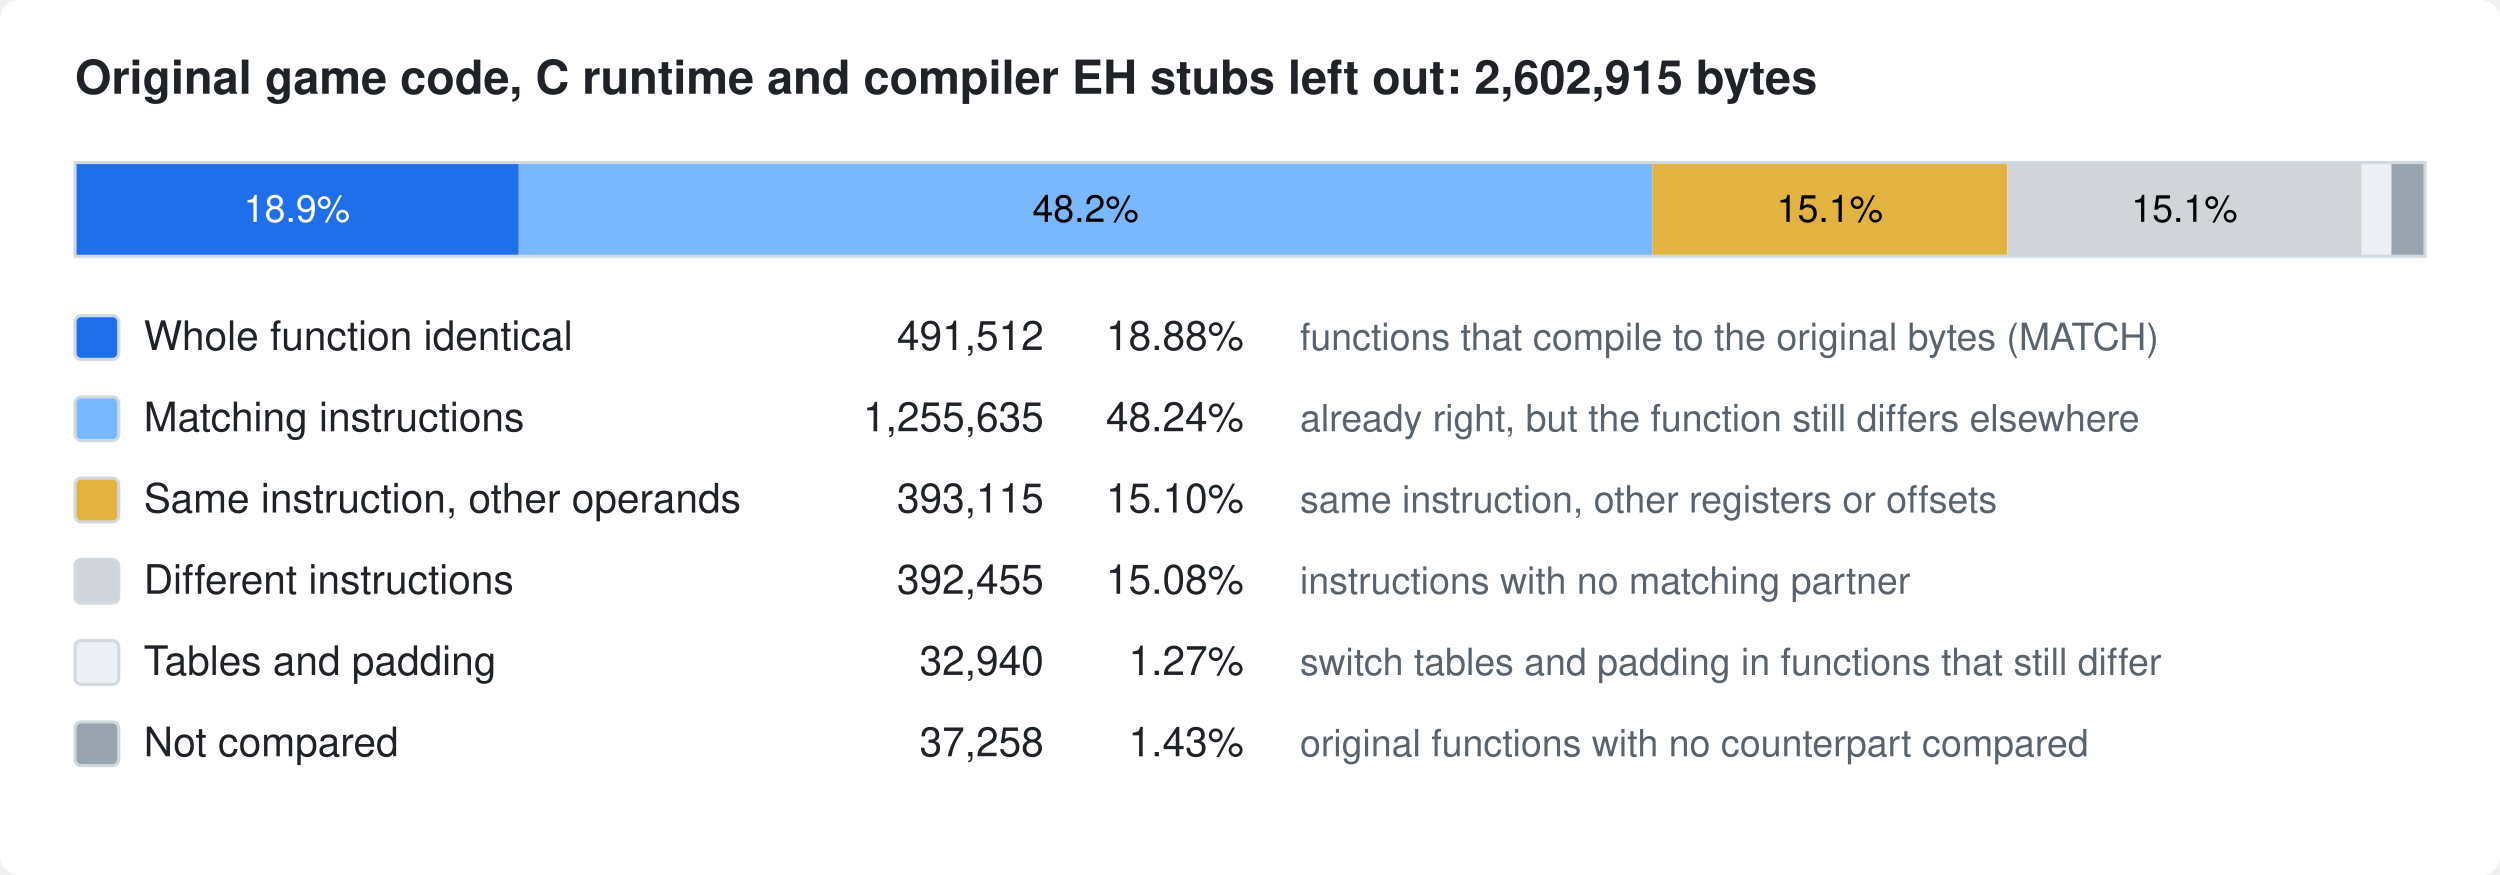
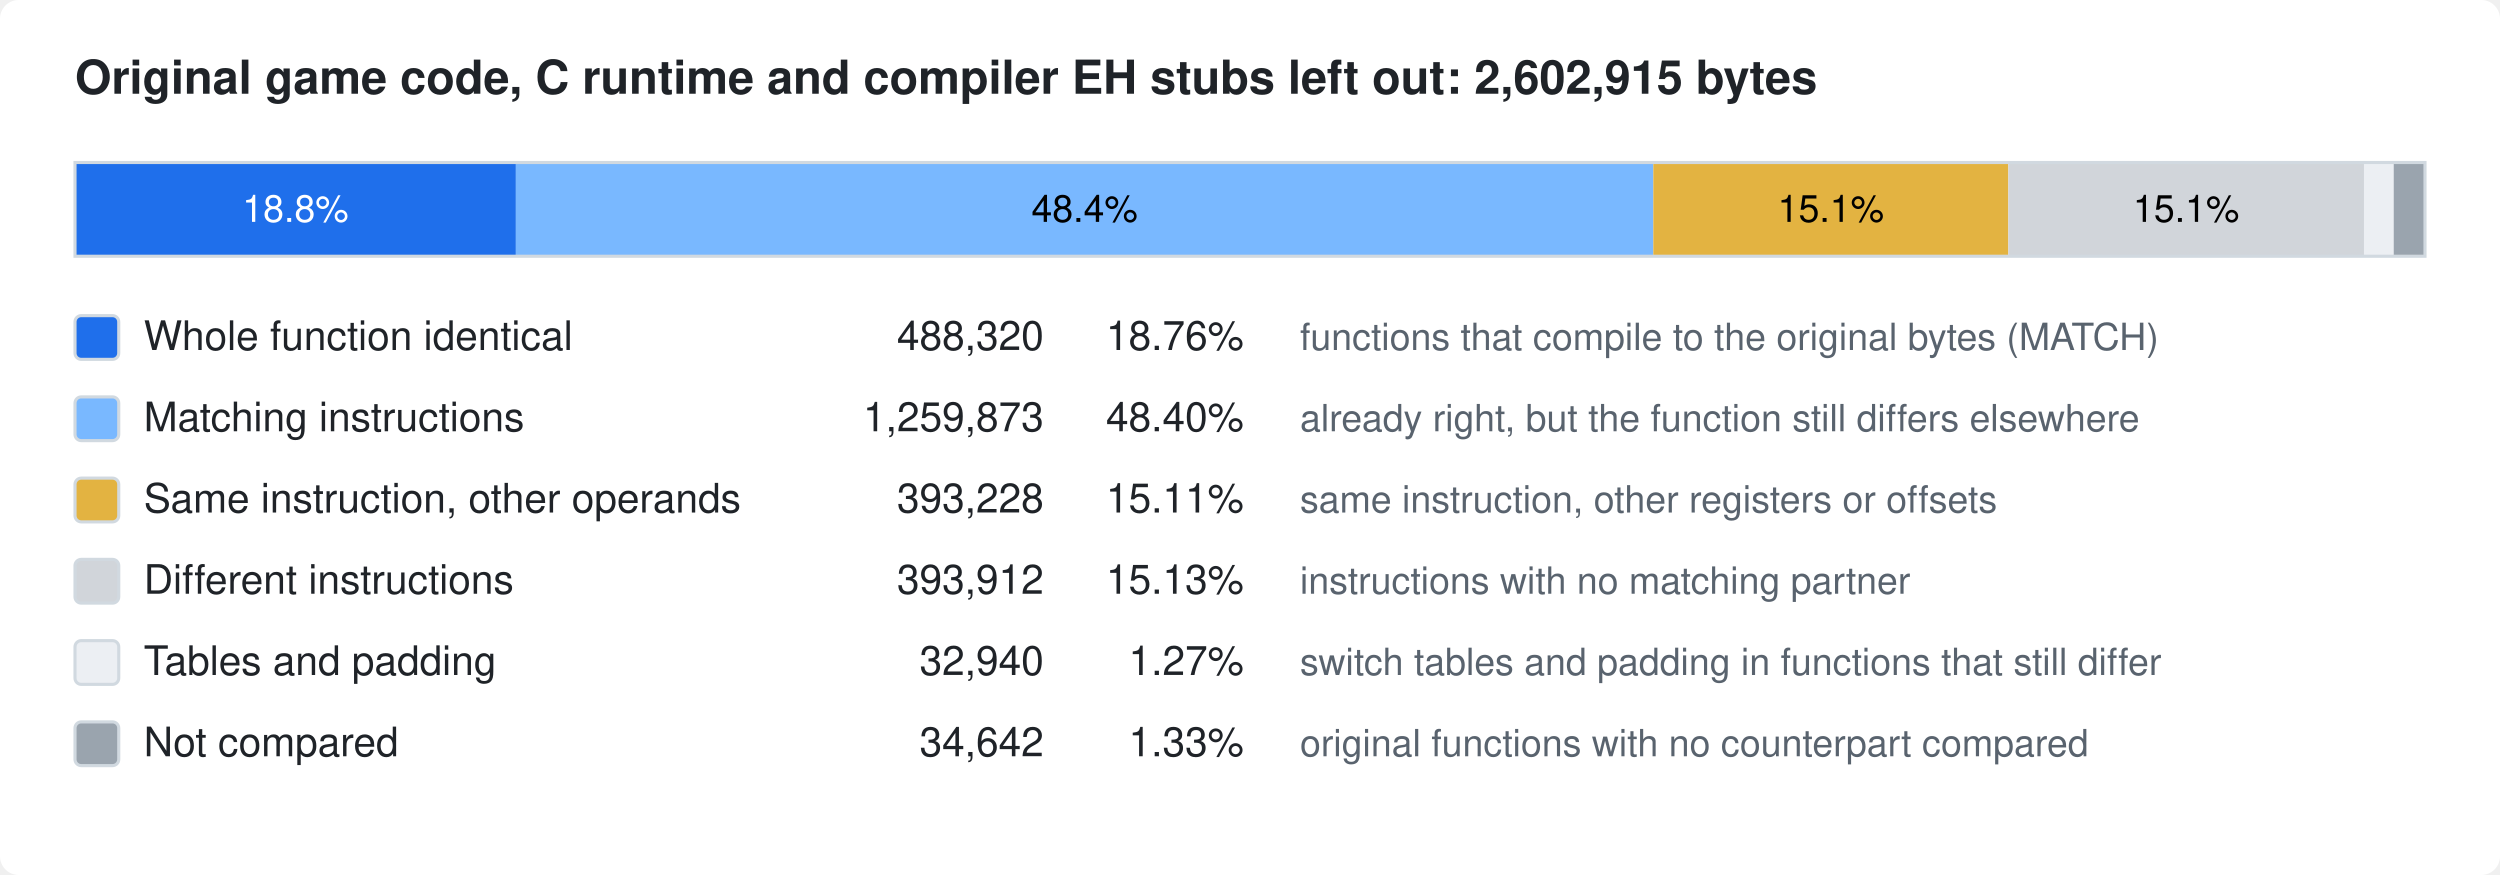
<svg xmlns="http://www.w3.org/2000/svg" width="800" height="280" viewBox="0 0 800 280" font-family="system-ui, -apple-system, Segoe UI, Helvetica, Arial, sans-serif">
  <rect width="800" height="280" rx="6" fill="#ffffff" />
  <text x="24" y="30" font-size="15" font-weight="600" fill="#1f2328">Original game code, C runtime and compiler EH stubs left out: 2,602,915 bytes</text>
-   <rect x="24.00" y="52" width="142.00" height="30" fill="#1f6feb" />
-   <text x="95.00" y="71" font-size="12" text-anchor="middle" fill="#ffffff">18.9%</text>
-   <rect x="166.00" y="52" width="362.76" height="30" fill="#79b8ff" />
-   <text x="347.38" y="71" font-size="12" text-anchor="middle" fill="#000000">48.2%</text>
-   <rect x="528.76" y="52" width="113.57" height="30" fill="#e3b341" />
-   <text x="585.55" y="71" font-size="12" text-anchor="middle" fill="#000000">15.1%</text>
-   <rect x="642.34" y="52" width="113.38" height="30" fill="#d1d5da" />
-   <text x="699.03" y="71" font-size="12" text-anchor="middle" fill="#000000">15.1%</text>
-   <rect x="755.72" y="52" width="9.52" height="30" fill="#eceff3" />
-   <rect x="765.24" y="52" width="10.76" height="30" fill="#9aa4ae" />
+   <rect x="24.00" y="52" width="141.08" height="30" fill="#1f6feb" />
+   <text x="94.54" y="71" font-size="12" text-anchor="middle" fill="#ffffff">18.8%</text>
+   <rect x="165.08" y="52" width="363.99" height="30" fill="#79b8ff" />
+   <text x="347.07" y="71" font-size="12" text-anchor="middle" fill="#000000">48.4%</text>
+   <rect x="529.06" y="52" width="113.61" height="30" fill="#e3b341" />
+   <text x="585.87" y="71" font-size="12" text-anchor="middle" fill="#000000">15.1%</text>
+   <rect x="642.67" y="52" width="113.80" height="30" fill="#d1d5da" />
+   <text x="699.57" y="71" font-size="12" text-anchor="middle" fill="#000000">15.1%</text>
+   <rect x="756.48" y="52" width="9.52" height="30" fill="#eceff3" />
+   <rect x="765.99" y="52" width="10.01" height="30" fill="#9aa4ae" />
  <rect x="24" y="52" width="752" height="30" fill="none" stroke="#d1d9e0" />
  <rect x="24" y="101" width="14" height="14" rx="2" fill="#1f6feb" stroke="#d1d9e0" />
  <text x="46" y="112" font-size="13" fill="#1f2328">Whole function identical</text>
-   <text x="334" y="112" font-size="13" text-anchor="end" fill="#1f2328">491,512</text>
-   <text x="398" y="112" font-size="13" text-anchor="end" fill="#1f2328">18.88%</text>
+   <text x="334" y="112" font-size="13" text-anchor="end" fill="#1f2328">488,320</text>
+   <text x="398" y="112" font-size="13" text-anchor="end" fill="#1f2328">18.76%</text>
  <text x="416" y="112" font-size="12" fill="#59636e">functions that compile to the original bytes (MATCH)</text>
  <rect x="24" y="127" width="14" height="14" rx="2" fill="#79b8ff" stroke="#d1d9e0" />
  <text x="46" y="138" font-size="13" fill="#1f2328">Matching instructions</text>
-   <text x="334" y="138" font-size="13" text-anchor="end" fill="#1f2328">1,255,635</text>
-   <text x="398" y="138" font-size="13" text-anchor="end" fill="#1f2328">48.24%</text>
+   <text x="334" y="138" font-size="13" text-anchor="end" fill="#1f2328">1,259,873</text>
+   <text x="398" y="138" font-size="13" text-anchor="end" fill="#1f2328">48.40%</text>
  <text x="416" y="138" font-size="12" fill="#59636e">already right, but the function still differs elsewhere</text>
  <rect x="24" y="153" width="14" height="14" rx="2" fill="#e3b341" stroke="#d1d9e0" />
  <text x="46" y="164" font-size="13" fill="#1f2328">Same instruction, other operands</text>
-   <text x="334" y="164" font-size="13" text-anchor="end" fill="#1f2328">393,115</text>
-   <text x="398" y="164" font-size="13" text-anchor="end" fill="#1f2328">15.10%</text>
+   <text x="334" y="164" font-size="13" text-anchor="end" fill="#1f2328">393,228</text>
+   <text x="398" y="164" font-size="13" text-anchor="end" fill="#1f2328">15.11%</text>
  <text x="416" y="164" font-size="12" fill="#59636e">same instruction, other registers or offsets</text>
  <rect x="24" y="179" width="14" height="14" rx="2" fill="#d1d5da" stroke="#d1d9e0" />
  <text x="46" y="190" font-size="13" fill="#1f2328">Different instructions</text>
-   <text x="334" y="190" font-size="13" text-anchor="end" fill="#1f2328">392,455</text>
-   <text x="398" y="190" font-size="13" text-anchor="end" fill="#1f2328">15.08%</text>
+   <text x="334" y="190" font-size="13" text-anchor="end" fill="#1f2328">393,912</text>
+   <text x="398" y="190" font-size="13" text-anchor="end" fill="#1f2328">15.13%</text>
  <text x="416" y="190" font-size="12" fill="#59636e">instructions with no matching partner</text>
  <rect x="24" y="205" width="14" height="14" rx="2" fill="#eceff3" stroke="#d1d9e0" />
  <text x="46" y="216" font-size="13" fill="#1f2328">Tables and padding</text>
  <text x="334" y="216" font-size="13" text-anchor="end" fill="#1f2328">32,940</text>
  <text x="398" y="216" font-size="13" text-anchor="end" fill="#1f2328">1.27%</text>
  <text x="416" y="216" font-size="12" fill="#59636e">switch tables and padding in functions that still differ</text>
  <rect x="24" y="231" width="14" height="14" rx="2" fill="#9aa4ae" stroke="#d1d9e0" />
  <text x="46" y="242" font-size="13" fill="#1f2328">Not compared</text>
-   <text x="334" y="242" font-size="13" text-anchor="end" fill="#1f2328">37,258</text>
-   <text x="398" y="242" font-size="13" text-anchor="end" fill="#1f2328">1.43%</text>
+   <text x="334" y="242" font-size="13" text-anchor="end" fill="#1f2328">34,642</text>
+   <text x="398" y="242" font-size="13" text-anchor="end" fill="#1f2328">1.33%</text>
  <text x="416" y="242" font-size="12" fill="#59636e">original functions with no counterpart compared</text>
</svg>
